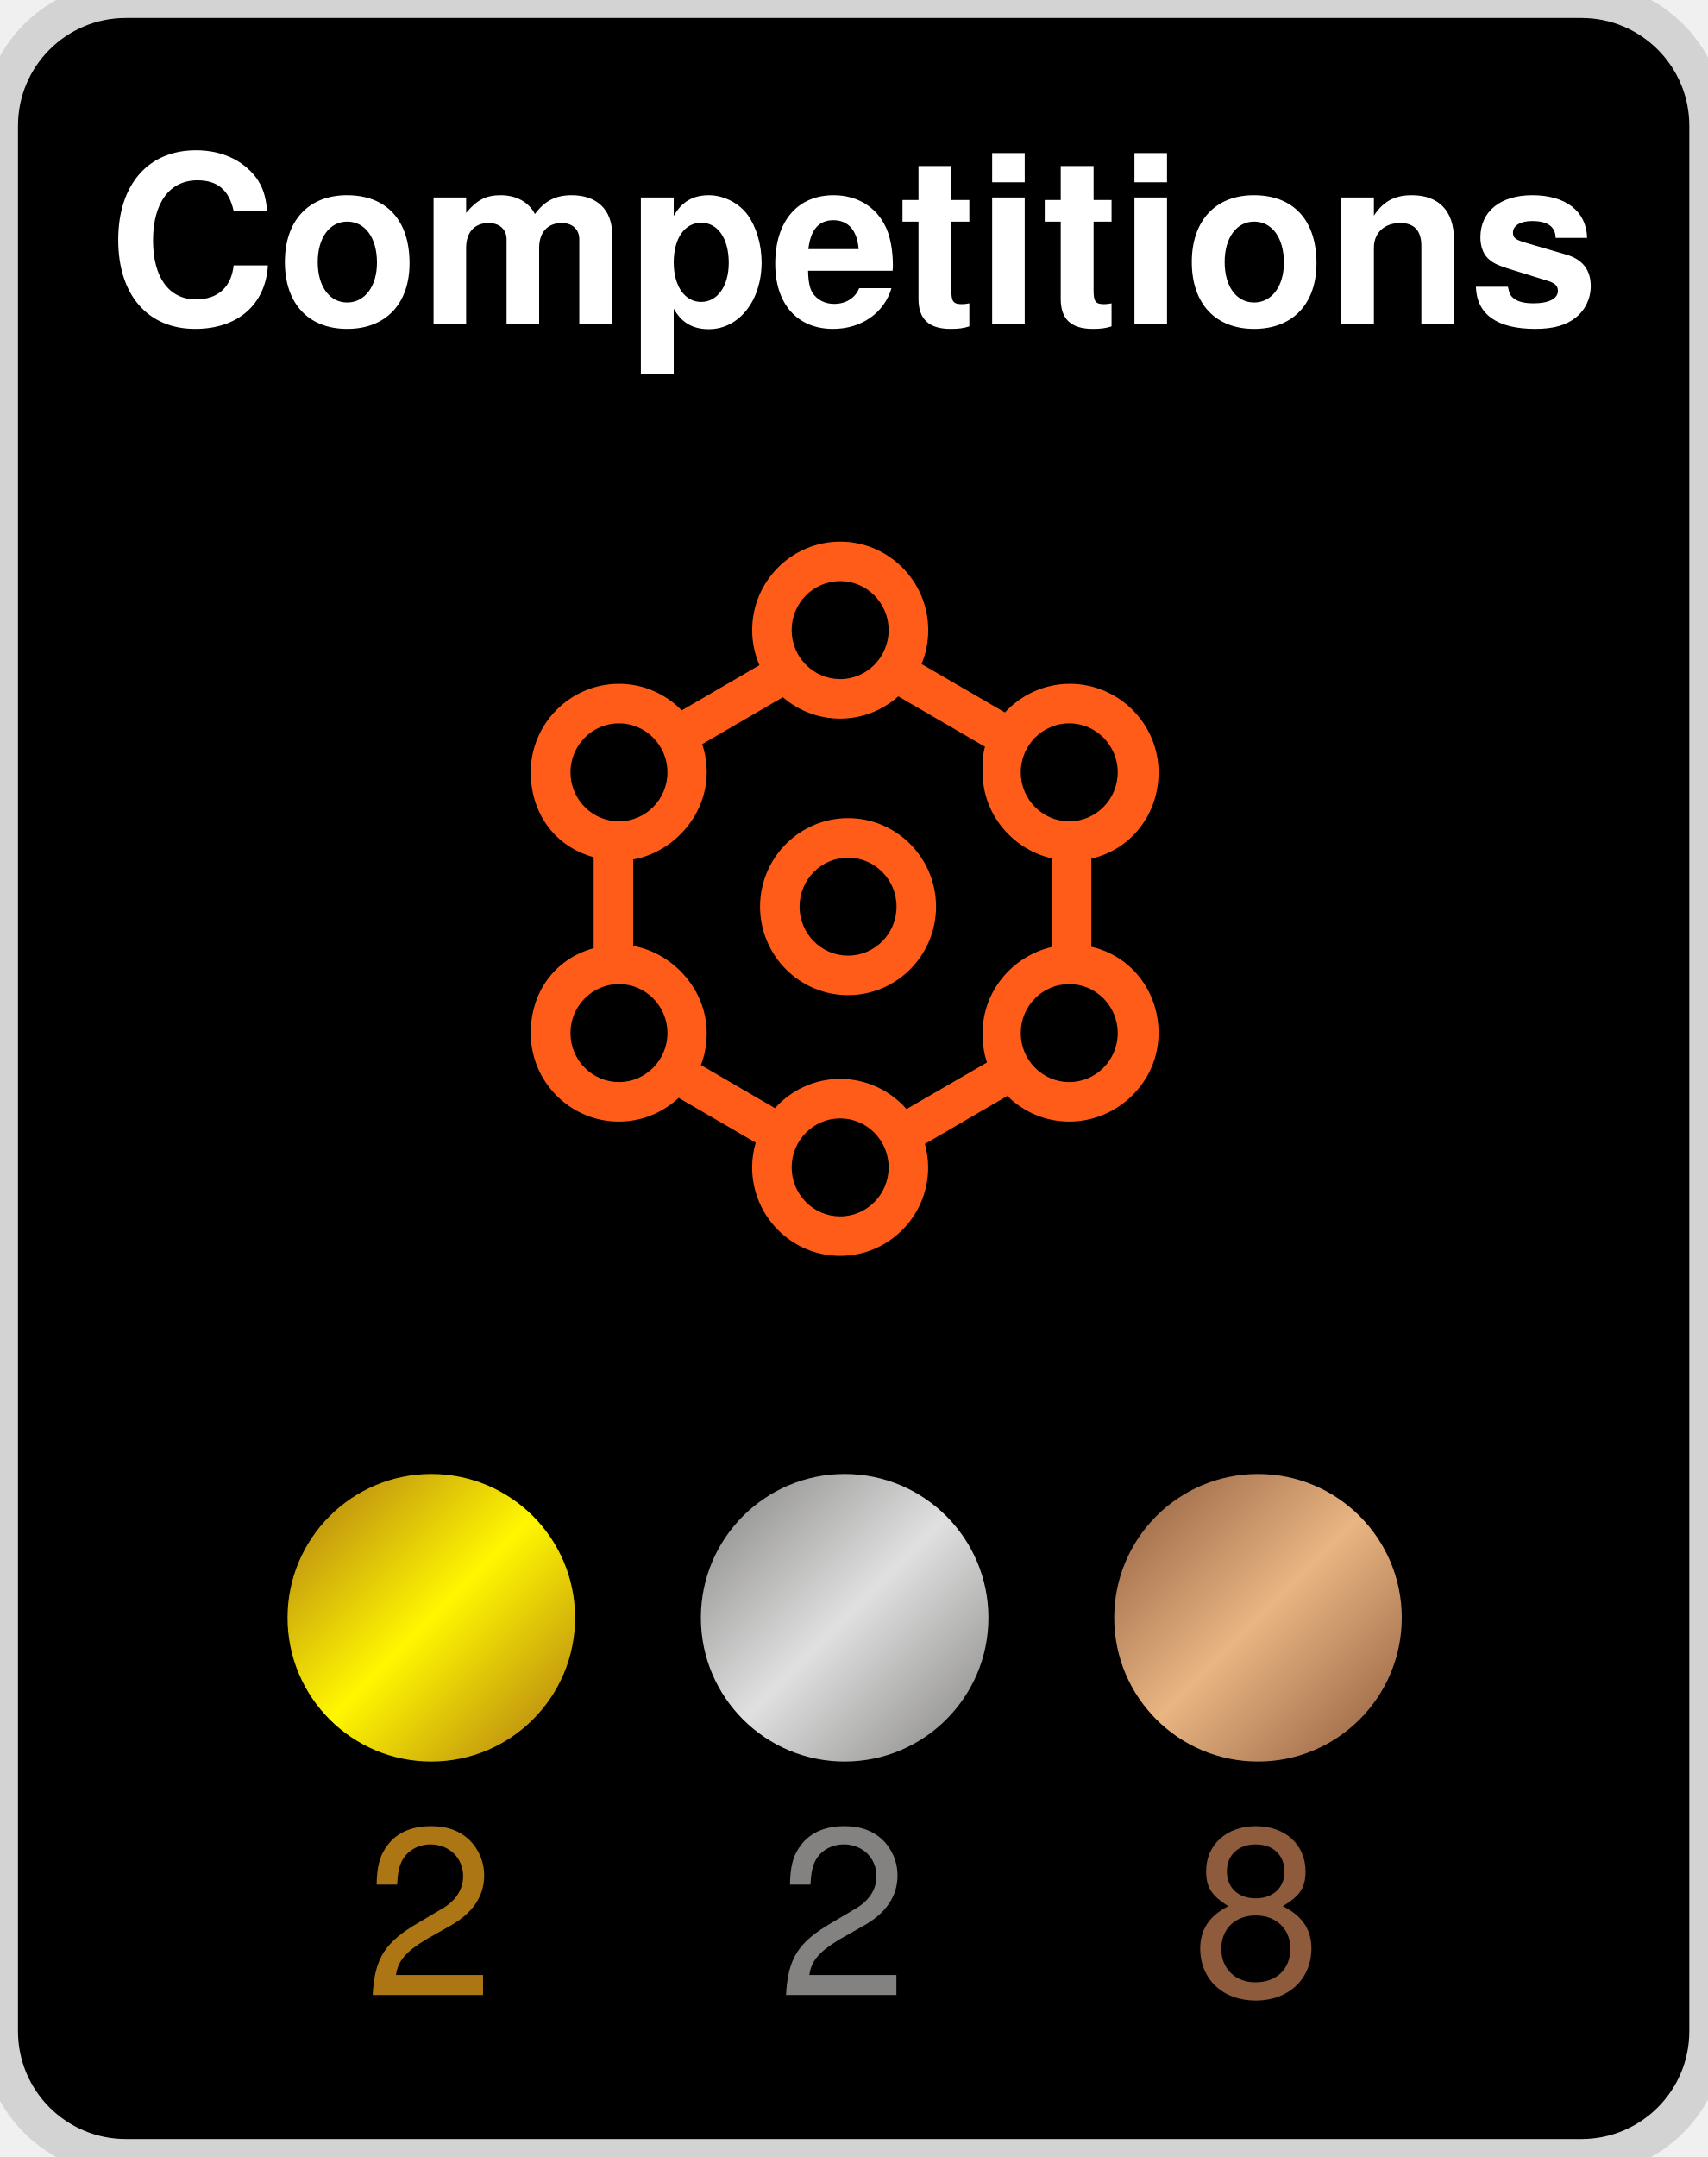
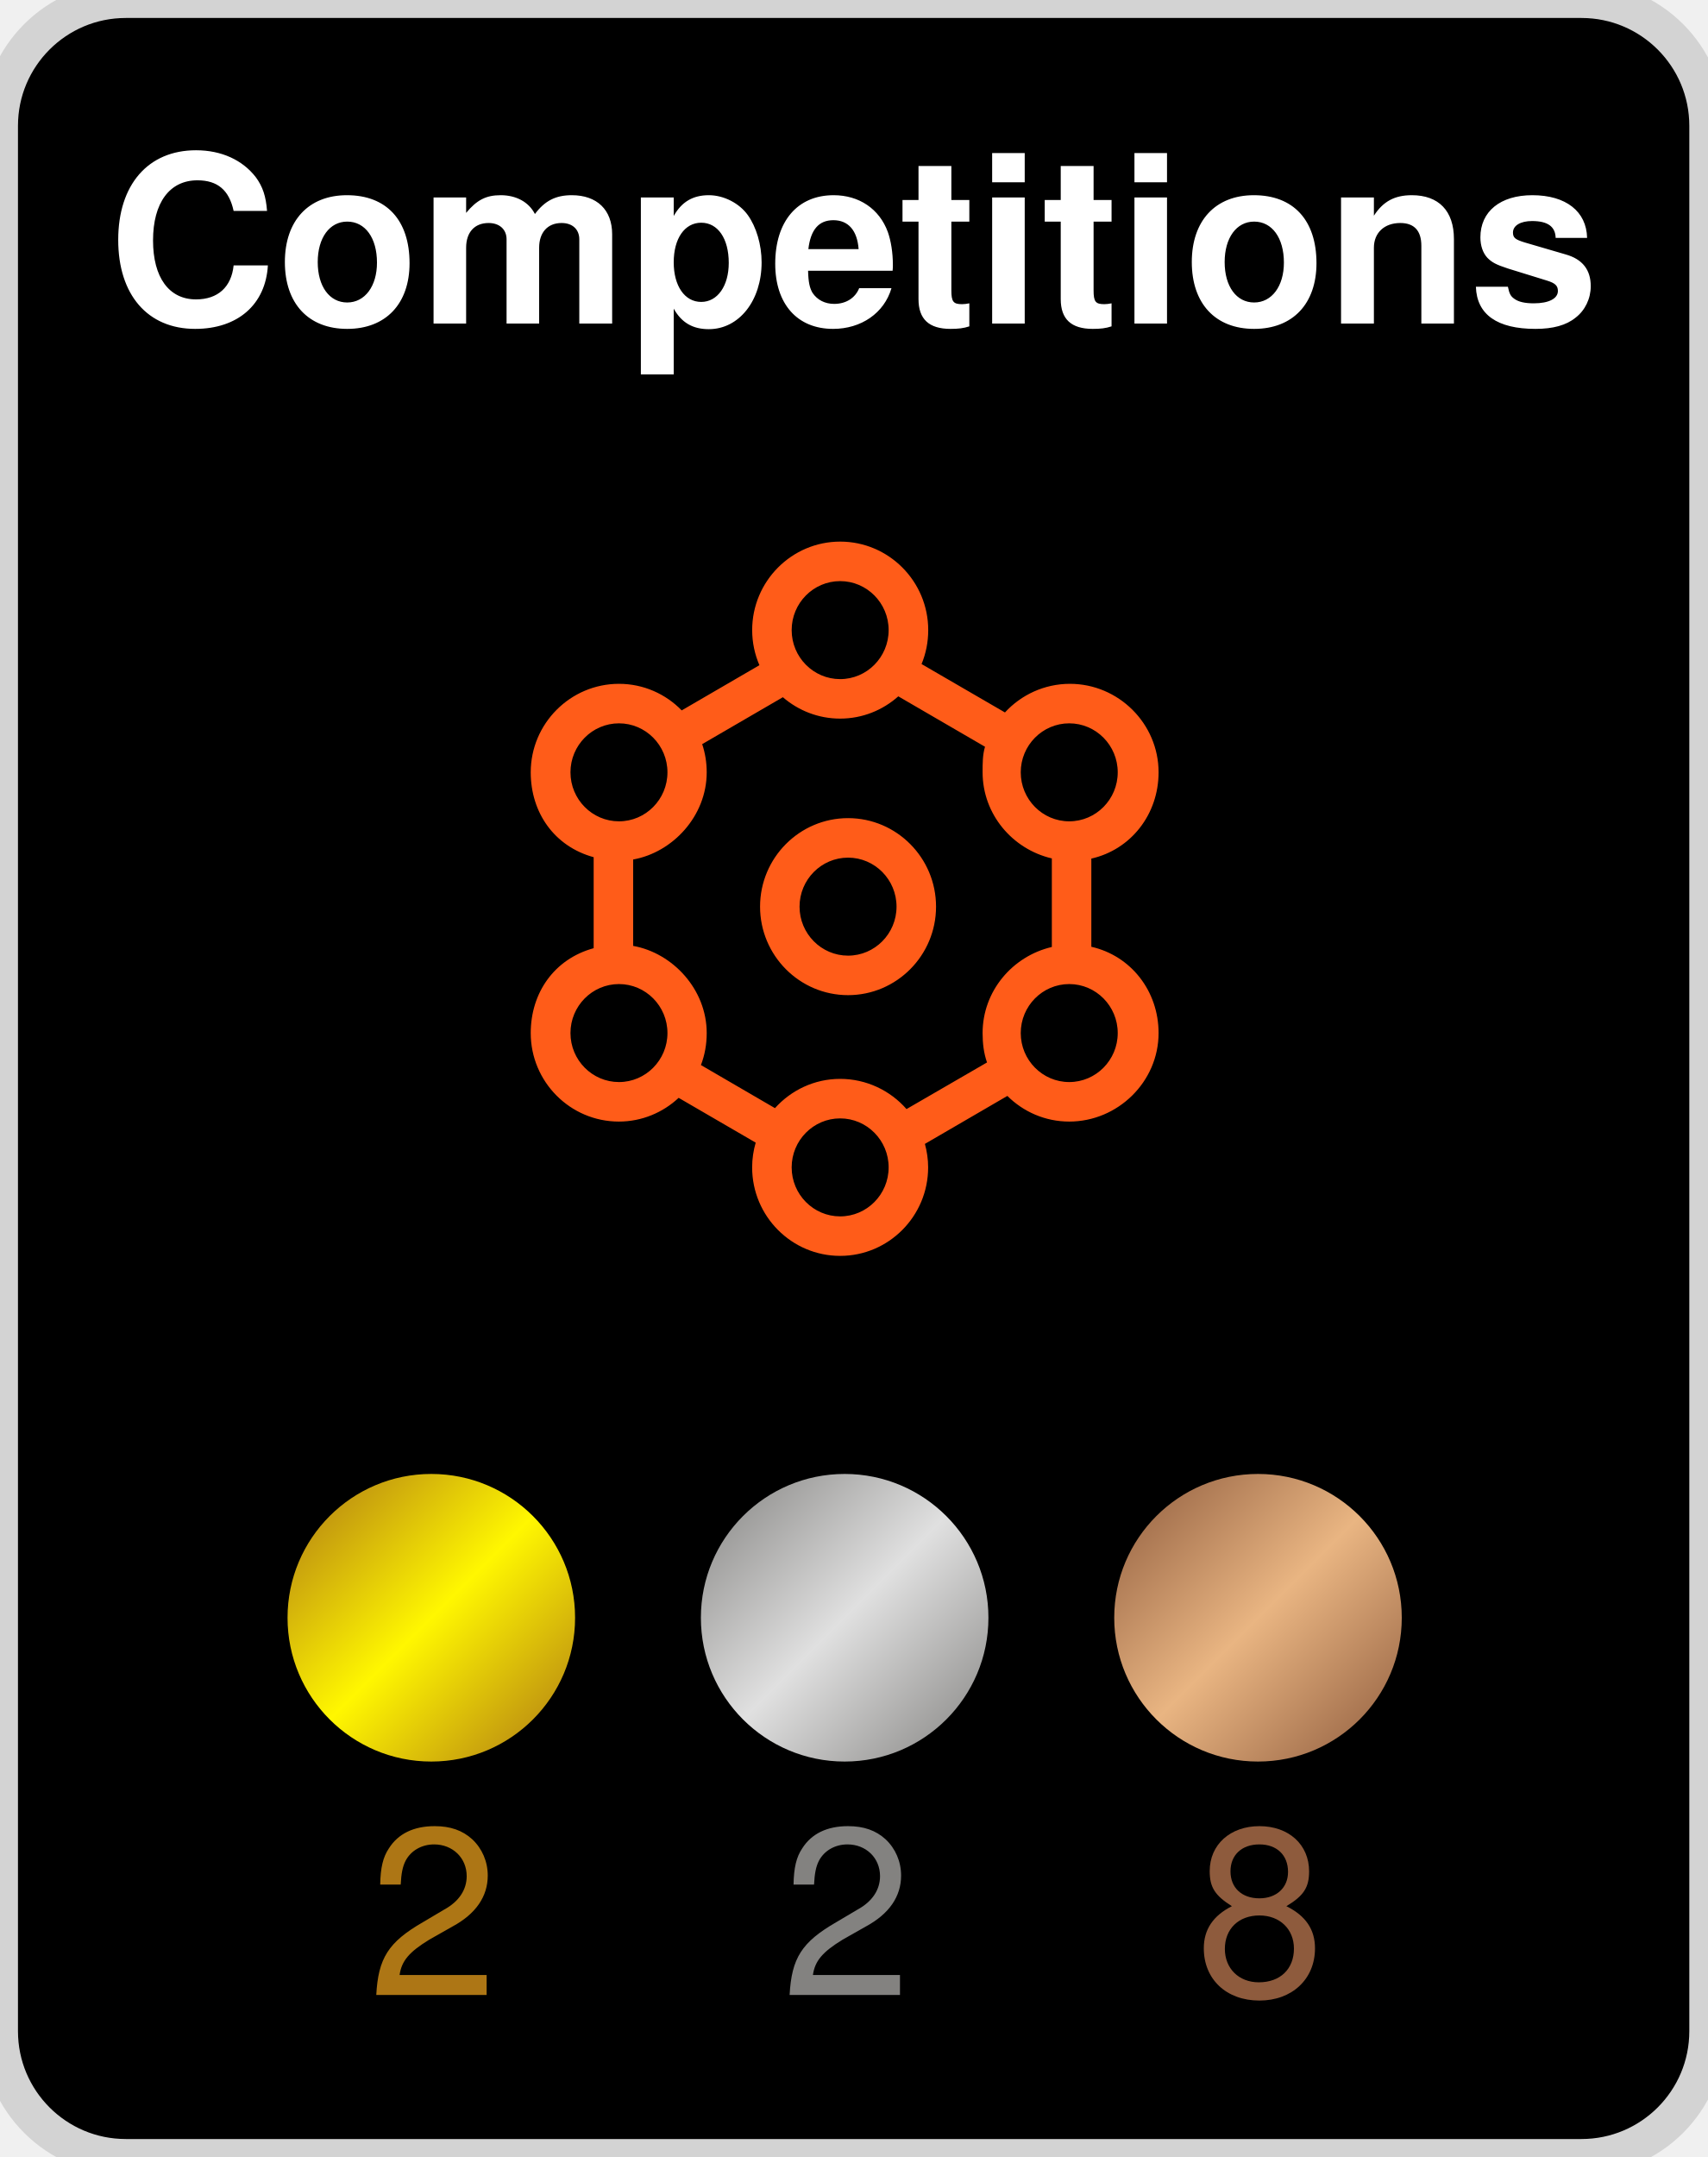
<svg xmlns="http://www.w3.org/2000/svg" version="1.1" width="95" height="120">
  <rect width="95" height="120" stroke-width="2" stroke="#d3d3d3" fill="black" rx="7" ry="7" />
  <svg version="1.1" x="27" y="30">
    <svg width="40" height="40" viewBox="0 0 40 40" fill="none">
      <path fill-rule="evenodd" clip-rule="evenodd" d="M32.496 30.198C31.009 30.198 29.798 28.975 29.798 27.472C29.798 25.969 31.009 24.746 32.496 24.746C33.984 24.746 35.195 25.969 35.195 27.472C35.195 28.975 33.984 30.198 32.496 30.198M19.749 30.021C18.311 30.021 17.019 30.652 16.122 31.649L12.002 29.252C12.216 28.699 12.324 28.1 12.324 27.472C12.324 25.038 10.43 23.016 8.232 22.623V17.816C10.43 17.423 12.324 15.401 12.324 12.966C12.324 12.418 12.237 11.891 12.072 11.398L16.562 8.788C17.419 9.528 18.532 9.978 19.747 9.978C20.989 9.978 22.122 9.508 22.985 8.739L27.81 11.544C27.674 11.995 27.676 12.472 27.676 12.966C27.676 15.294 29.331 17.244 31.529 17.756V22.683C29.331 23.195 27.676 25.145 27.676 27.472C27.676 28.046 27.741 28.595 27.922 29.107L23.442 31.701C22.544 30.674 21.213 30.021 19.749 30.021M22.448 34.944C22.448 36.448 21.237 37.671 19.749 37.671C18.261 37.671 17.051 36.448 17.051 34.944C17.051 33.442 18.261 32.219 19.749 32.219C21.237 32.219 22.448 33.442 22.448 34.944M7.442 30.198C5.954 30.198 4.743 28.975 4.743 27.472C4.743 25.969 5.954 24.746 7.442 24.746C8.929 24.746 10.14 25.969 10.14 27.472C10.14 28.975 8.929 30.198 7.442 30.198M10.14 12.966C10.14 14.47 8.929 15.693 7.442 15.693C5.954 15.693 4.743 14.47 4.743 12.966C4.743 11.464 5.954 10.241 7.442 10.241C8.929 10.241 10.14 11.464 10.14 12.966M17.051 5.054C17.051 3.552 18.261 2.329 19.749 2.329C21.237 2.329 22.448 3.552 22.448 5.054C22.448 6.558 21.237 7.781 19.749 7.781C18.261 7.781 17.051 6.558 17.051 5.054M32.496 10.241C33.984 10.241 35.195 11.464 35.195 12.966C35.195 14.47 33.984 15.693 32.496 15.693C31.009 15.693 29.798 14.47 29.798 12.966C29.798 11.464 31.009 10.241 32.496 10.241M37.468 12.966C37.468 10.252 35.234 8.043 32.534 8.043C31.112 8.043 29.815 8.659 28.92 9.636L24.279 6.943C24.52 6.361 24.65 5.723 24.65 5.054C24.65 2.34 22.451 0.131 19.752 0.131C17.052 0.131 14.854 2.34 14.854 5.054C14.854 5.748 14.999 6.408 15.257 7.007L10.933 9.521C10.045 8.61 8.808 8.043 7.442 8.043C4.742 8.043 2.532 10.252 2.532 12.966C2.532 15.199 3.836 17.087 6.034 17.688V22.751C3.836 23.352 2.532 25.239 2.532 27.472C2.532 30.187 4.735 32.396 7.435 32.396C8.718 32.396 9.889 31.892 10.763 31.076L15.05 33.568C14.923 34.006 14.852 34.467 14.852 34.944C14.852 37.66 17.049 39.868 19.749 39.868C22.449 39.868 24.645 37.66 24.645 34.944C24.645 34.492 24.579 34.055 24.465 33.638L29.054 30.969C29.94 31.85 31.155 32.396 32.496 32.396C35.196 32.396 37.468 30.187 37.468 27.472C37.468 25.13 35.924 23.168 33.726 22.672V17.766C35.924 17.27 37.468 15.309 37.468 12.966M20.189 23.165C18.701 23.165 17.49 21.942 17.49 20.439C17.49 18.936 18.701 17.713 20.189 17.713C21.677 17.713 22.887 18.936 22.887 20.439C22.887 21.942 21.677 23.165 20.189 23.165M20.189 15.515C17.489 15.515 15.293 17.724 15.293 20.439C15.293 23.154 17.489 25.363 20.189 25.363C22.889 25.363 25.085 23.154 25.085 20.439C25.085 17.724 22.889 15.515 20.189 15.515" fill="#FF5C19" />
    </svg>
  </svg>
  <defs>
    <linearGradient x1="0%" y1="0%" x2="100%" y2="100%" id="goldGradient">
      <stop stop-color="#ad7615" offset="0" />
      <stop stop-color="#fff700" offset="0.5" />
      <stop stop-color="#ad7615" offset="1" />
      <animate attributeName="x1" from="50%" to="0%" dur="4s" repeatCount="indefinite" />
      <animate attributeName="y1" from="50%" to="0%" dur="4s" repeatCount="indefinite" />
    </linearGradient>
    <linearGradient x1="0%" y1="0%" x2="100%" y2="100%" id="silverGradient">
      <stop stop-color="#838280" offset="0" />
      <stop stop-color="#e0e0e0" offset="0.5" />
      <stop stop-color="#838280" offset="1" />
      <animate attributeName="x1" from="50%" to="0%" dur="4s" repeatCount="indefinite" />
      <animate attributeName="y1" from="50%" to="0%" dur="4s" repeatCount="indefinite" />
    </linearGradient>
    <linearGradient x1="0%" y1="0%" x2="100%" y2="100%" id="bronzeGradient">
      <stop stop-color="#8e5b3d" offset="0" />
      <stop stop-color="#e9b582" offset="0.5" />
      <stop stop-color="#8e5b3d" offset="1" />
      <animate attributeName="x1" from="50%" to="0%" dur="4s" repeatCount="indefinite" />
      <animate attributeName="y1" from="50%" to="0%" dur="4s" repeatCount="indefinite" />
    </linearGradient>
  </defs>
  <circle r="8" cx="24" cy="90" fill="url(#goldGradient)" />
  <circle r="8" cx="47" cy="90" fill="url(#silverGradient)" />
  <circle r="8" cx="70" cy="90" fill="url(#bronzeGradient)" />
  <text x="6" y="18" font-family="'Ubuntu','Helvetica', 'Arial', sans-serif" font-weight="bold" font-size="13" fill="white">Competitions</text>
-   <text x="20.3" y="111" font-family="'Ubuntu', 'Helvetica', 'Arial', sans-serif" font-size="13" fill="#AD7615">2</text>
-   <text x="43.3" y="111" font-family="'Ubuntu', 'Helvetica', 'Arial', sans-serif" font-size="13" fill="#838280">2</text>
-   <text x="66.3" y="111" font-family="'Ubuntu', 'Helvetica', 'Arial', sans-serif" font-size="13" fill="#8E5B3D">8</text>
+   <text x="20.5" y="111" font-family="'Ubuntu', 'Helvetica', 'Arial', sans-serif" font-size="13" fill="#AD7615">2</text>
+   <text x="43.5" y="111" font-family="'Ubuntu', 'Helvetica', 'Arial', sans-serif" font-size="13" fill="#838280">2</text>
+   <text x="66.5" y="111" font-family="'Ubuntu', 'Helvetica', 'Arial', sans-serif" font-size="13" fill="#8E5B3D">8</text>
</svg>
